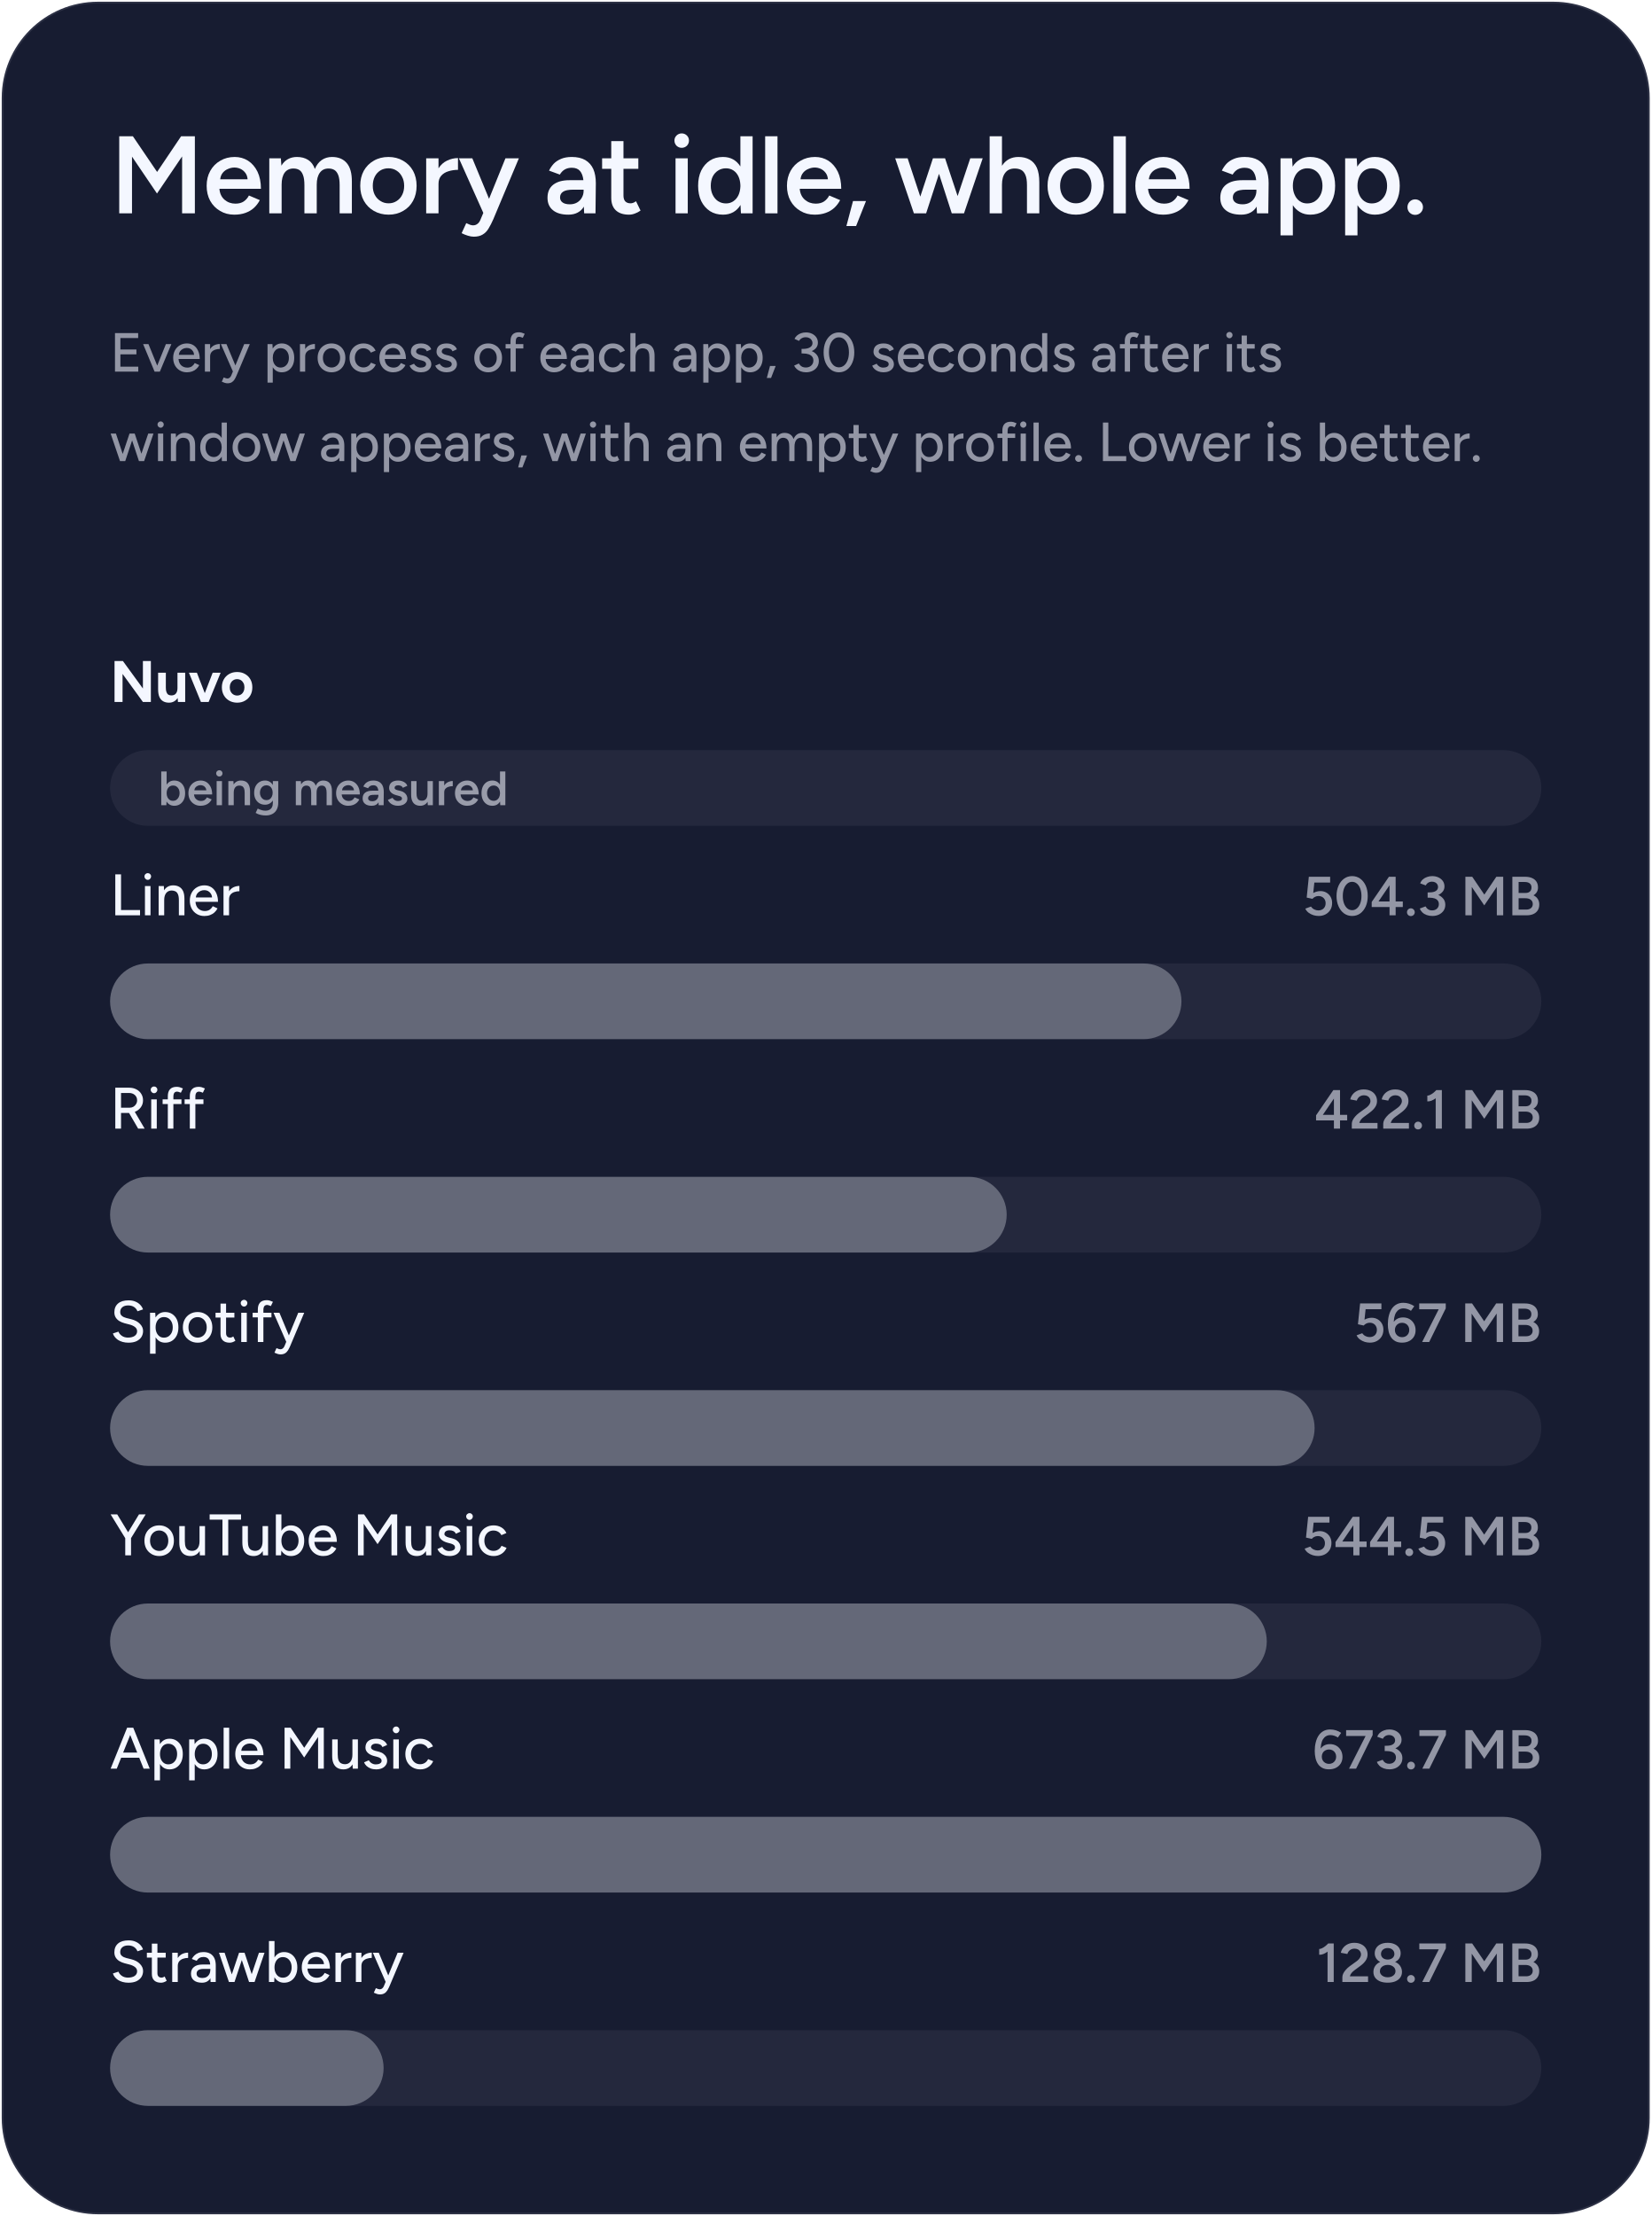
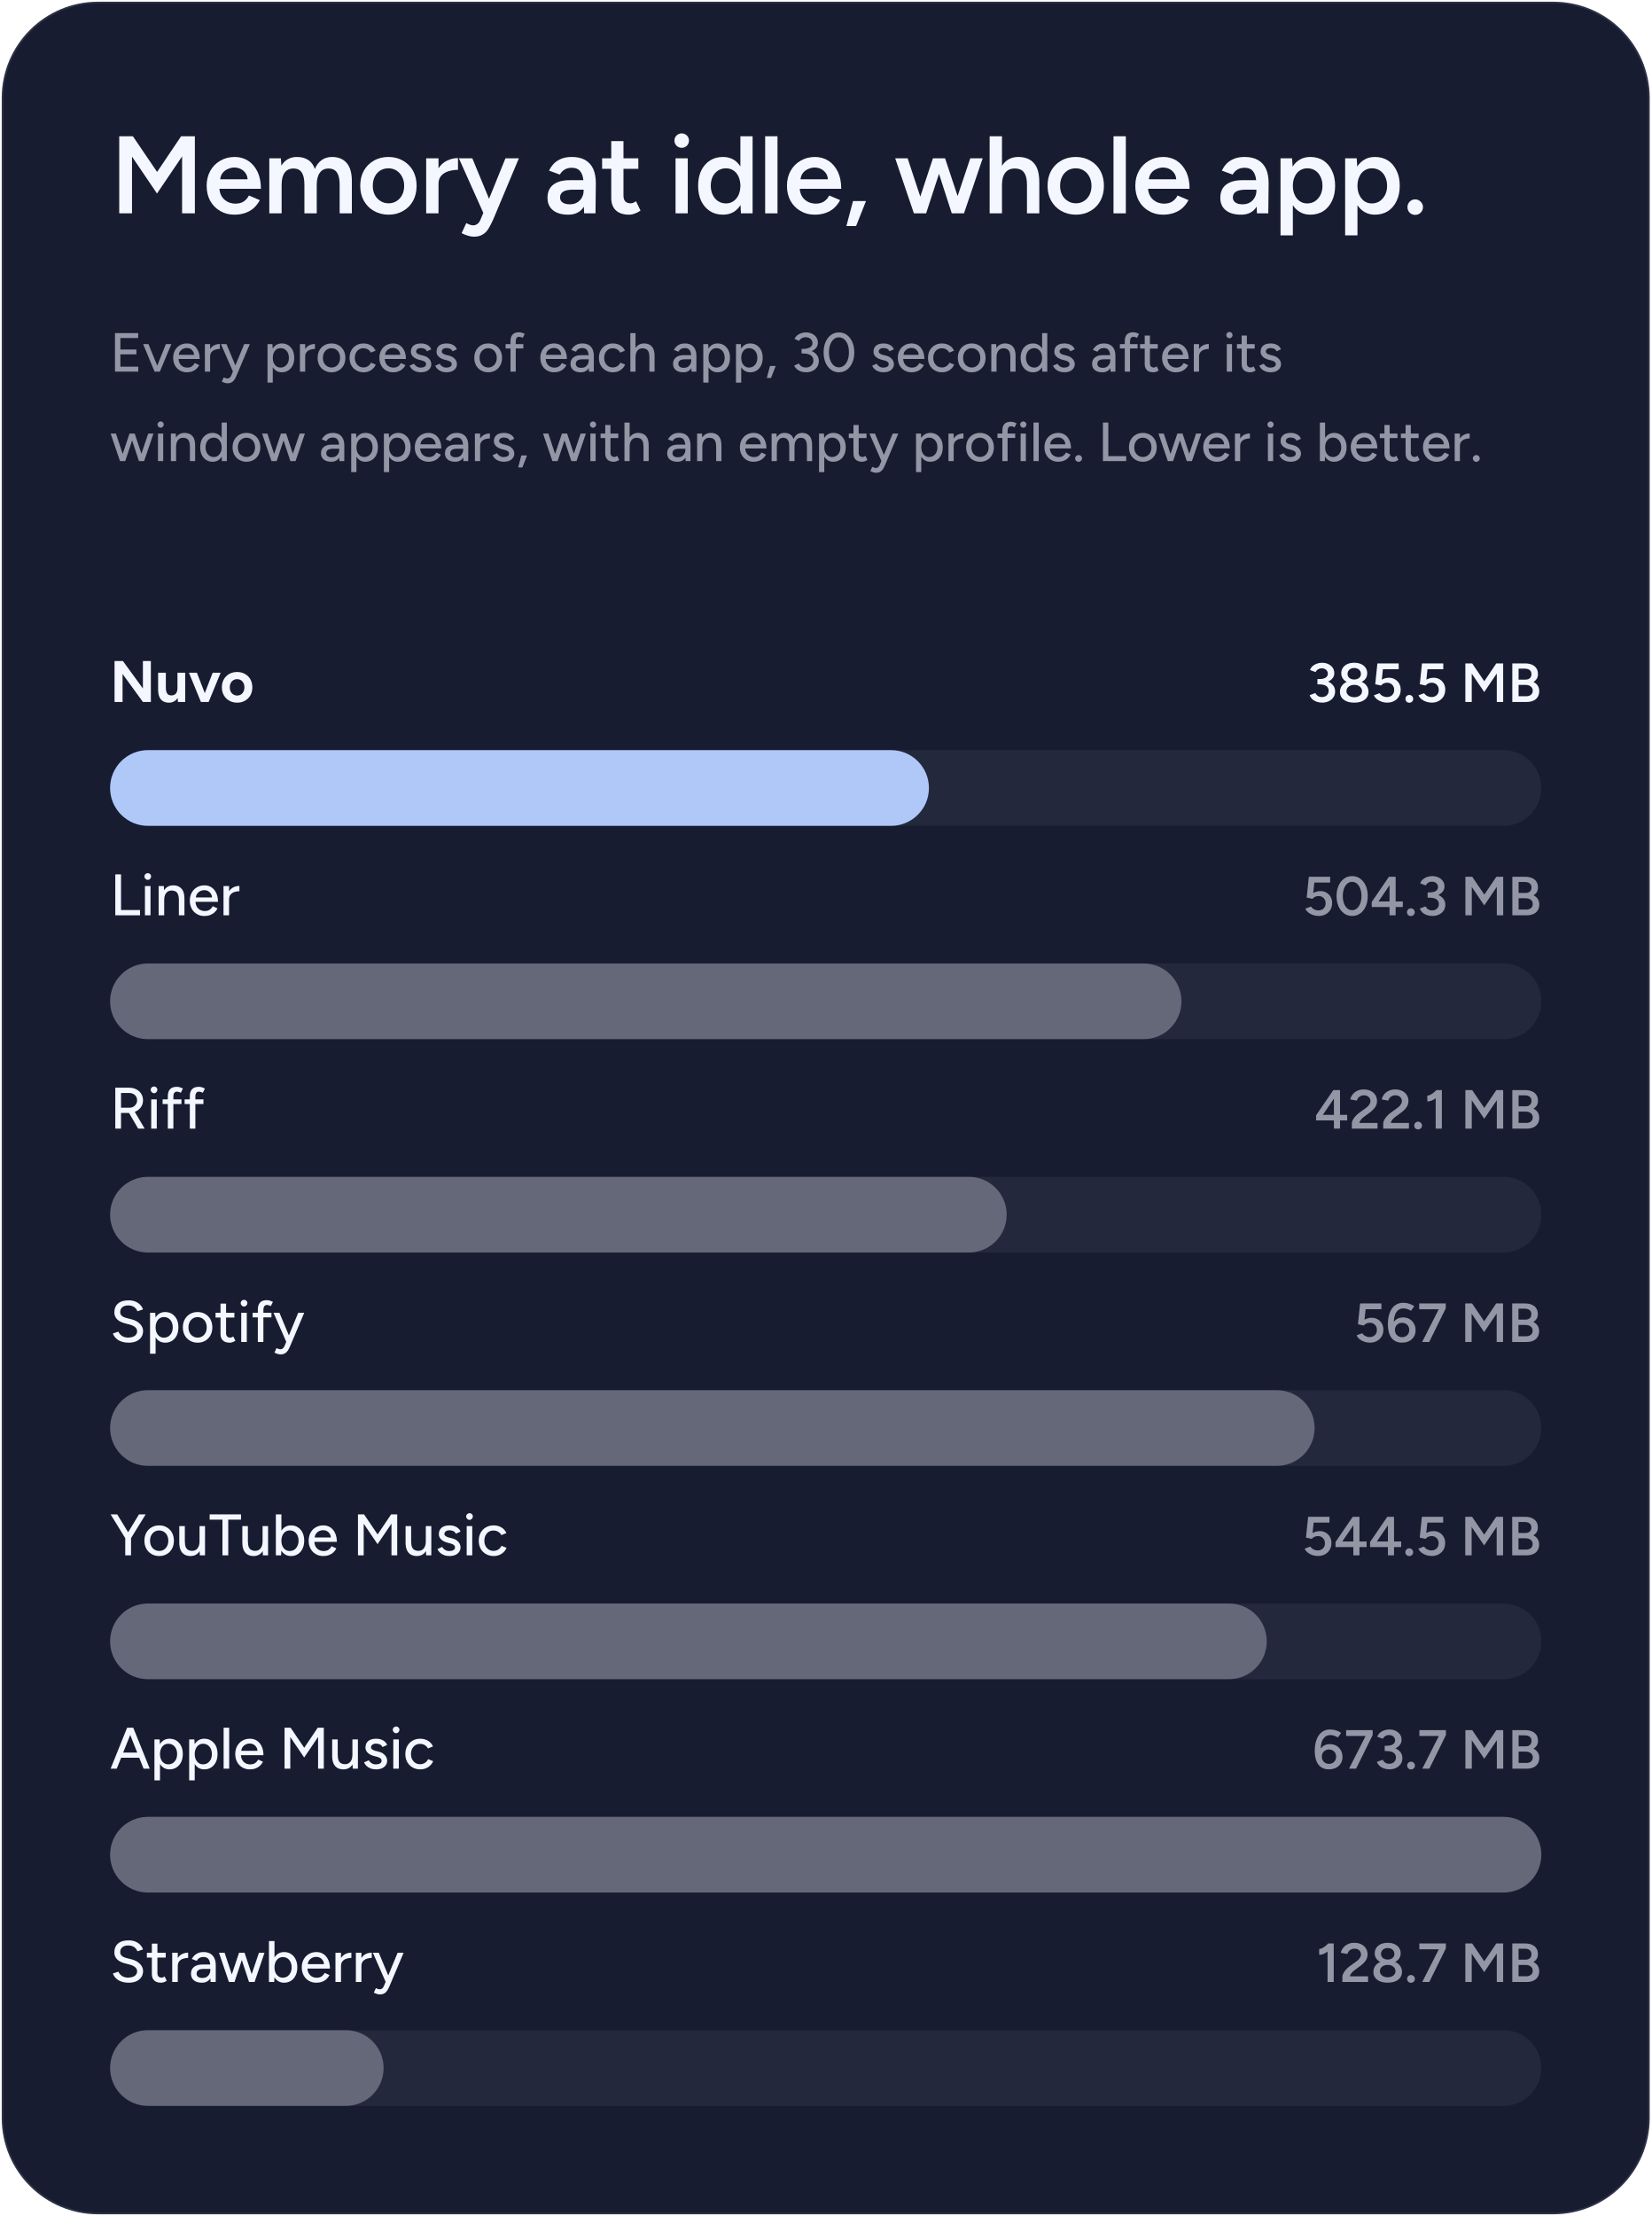
<svg xmlns="http://www.w3.org/2000/svg" width="480" height="644" viewBox="0 0 480 644" role="img" aria-label="Memory at idle, whole app.">
  <defs>
    <path id="g500-2c" d="M37 115 95 -103H198L114 115Z" />
    <path id="g500-2e" d="M109 14Q84 14 66 -4Q47 -22 47 -48Q47 -74 66 -92Q84 -110 109 -110Q135 -110 154 -92Q172 -74 172 -48Q172 -22 154 -4Q135 14 109 14Z" />
    <path id="g500-30" d="M321 12Q240 12 177 -34Q114 -81 78 -162Q43 -244 43 -350Q43 -456 78 -538Q114 -619 176 -666Q239 -712 321 -712Q403 -712 466 -666Q528 -619 564 -538Q600 -456 600 -350Q600 -244 564 -162Q529 -81 466 -34Q403 12 321 12ZM321 -78Q374 -78 416 -113Q457 -148 480 -209Q503 -270 503 -350Q503 -430 480 -492Q457 -553 416 -588Q374 -623 321 -623Q268 -623 227 -588Q186 -553 163 -492Q140 -430 140 -350Q140 -270 163 -208Q186 -147 227 -112Q268 -78 321 -78Z" />
    <path id="g500-33" d="M272 12Q218 12 174 -4Q130 -20 100 -48Q70 -76 54 -109L139 -148Q149 -134 164 -116Q179 -99 204 -87Q229 -75 266 -75Q329 -75 366 -111Q404 -147 404 -202Q404 -243 382 -272Q360 -300 318 -315Q275 -330 214 -330H189V-413H214Q296 -413 342 -441Q388 -469 388 -520Q388 -549 372 -572Q357 -596 330 -610Q302 -625 264 -625Q240 -625 218 -618Q195 -610 176 -596Q157 -581 143 -558L61 -595Q78 -632 109 -658Q140 -684 181 -698Q222 -712 268 -712Q331 -712 380 -688Q429 -664 458 -622Q486 -580 486 -527Q486 -473 456 -434Q426 -396 374 -373Q434 -347 468 -302Q503 -257 503 -193Q503 -131 472 -84Q440 -38 388 -13Q335 12 272 12Z" />
    <path id="g500-41" d="M9 0 291 -700H396L678 0H573L498 -187H189L114 0ZM223 -275H464L344 -576Z" />
    <path id="g500-45" d="M89 0V-700H510V-610H187V-402H478V-314H187V-90H512V0Z" />
    <path id="g500-4c" d="M89 0V-700H187V-90H512V0Z" />
    <path id="g500-4d" d="M89 0V-700H193L425 -357L656 -700H760V0H662V-542L424 -191L187 -541V0Z" />
    <path id="g500-52" d="M89 0V-700H325Q395 -700 448 -672Q502 -645 532 -596Q563 -548 563 -484Q563 -415 524 -363Q485 -311 422 -287L591 0H480L324 -268Q318 -268 311 -268Q304 -268 297 -268H187V0ZM187 -358H334Q370 -358 398 -374Q427 -391 444 -420Q462 -448 462 -484Q462 -540 423 -575Q384 -610 322 -610H187Z" />
    <path id="g500-53" d="M315 12Q259 12 214 -1Q168 -14 134 -36Q101 -59 79 -87Q57 -115 48 -146L143 -177Q158 -136 200 -106Q242 -76 303 -75Q377 -75 420 -104Q462 -134 462 -183Q462 -228 425 -256Q388 -285 327 -300L246 -321Q198 -334 158 -358Q119 -382 96 -419Q73 -456 73 -508Q73 -604 136 -658Q198 -712 316 -712Q384 -712 434 -690Q484 -669 516 -634Q549 -599 563 -557L468 -525Q451 -570 410 -598Q369 -625 309 -625Q246 -625 210 -595Q173 -565 173 -513Q173 -469 202 -446Q230 -422 278 -410L359 -390Q457 -366 510 -310Q564 -255 564 -189Q564 -132 536 -86Q507 -41 452 -14Q396 12 315 12Z" />
    <path id="g500-54" d="M231 0V-610H12V-700H549V-610H330V0Z" />
    <path id="g500-59" d="M259 0V-293L9 -700H122L308 -394L494 -700H608L358 -294V0Z" />
    <path id="g500-61" d="M226 12Q137 12 88 -28Q38 -69 38 -141Q38 -218 90 -258Q141 -299 233 -299H367Q361 -363 334 -396Q306 -428 251 -428Q212 -428 184 -412Q155 -396 136 -362L52 -394Q70 -428 97 -454Q124 -481 162 -496Q200 -512 251 -512Q322 -512 369 -484Q416 -456 440 -403Q463 -350 462 -272L461 0H373L370 -64Q348 -28 312 -8Q276 12 226 12ZM234 -69Q275 -69 305 -86Q335 -104 352 -136Q369 -167 369 -208V-224H259Q190 -224 162 -202Q134 -181 134 -143Q134 -108 160 -88Q187 -69 234 -69Z" />
    <path id="g500-62" d="M325 12Q271 12 229 -12Q187 -37 160 -81L156 0H66V-700H161V-420Q188 -464 230 -488Q271 -512 325 -512Q392 -512 443 -479Q494 -446 522 -388Q551 -329 551 -250Q551 -172 522 -113Q494 -54 443 -21Q392 12 325 12ZM302 -74Q347 -74 381 -96Q415 -119 434 -158Q454 -198 454 -250Q454 -302 435 -342Q416 -381 382 -404Q348 -426 303 -426Q262 -426 230 -404Q197 -381 179 -341Q161 -301 161 -250Q161 -198 179 -158Q197 -119 229 -96Q261 -74 302 -74Z" />
    <path id="g500-63" d="M294 12Q219 12 161 -22Q103 -55 70 -114Q38 -173 38 -250Q38 -327 70 -386Q103 -445 160 -478Q218 -512 292 -512Q365 -512 424 -478Q482 -444 511 -381L425 -345Q406 -382 370 -403Q335 -424 289 -424Q244 -424 209 -402Q174 -380 154 -340Q134 -301 134 -250Q134 -199 154 -160Q174 -121 210 -98Q246 -76 291 -76Q337 -76 373 -100Q409 -123 427 -163L514 -128Q485 -62 426 -25Q368 12 294 12Z" />
    <path id="g500-64" d="M264 12Q196 12 146 -21Q95 -54 66 -113Q38 -172 38 -250Q38 -329 66 -388Q95 -446 146 -479Q196 -512 264 -512Q317 -512 359 -488Q401 -464 428 -420V-700H522V0H432L429 -81Q402 -37 360 -12Q318 12 264 12ZM286 -74Q327 -74 358 -96Q390 -118 408 -156Q427 -195 428 -245V-255Q427 -305 408 -344Q390 -382 358 -404Q327 -426 285 -426Q241 -426 207 -404Q173 -381 154 -342Q135 -302 135 -250Q135 -198 154 -158Q174 -119 208 -96Q242 -74 286 -74Z" />
    <path id="g500-65" d="M287 12Q214 12 158 -22Q102 -55 70 -114Q38 -173 38 -250Q38 -327 70 -386Q102 -445 158 -478Q215 -512 288 -512Q357 -512 409 -478Q461 -443 490 -380Q520 -316 520 -230H135Q140 -156 184 -114Q229 -73 294 -73Q344 -73 378 -96Q411 -120 430 -156L512 -118Q492 -79 460 -50Q428 -20 384 -4Q341 12 287 12ZM141 -305H418Q415 -345 396 -372Q378 -400 350 -415Q321 -430 286 -430Q252 -430 220 -416Q188 -401 166 -373Q145 -345 141 -305Z" />
    <path id="g500-66" d="M116 0V-421H27V-500H116V-555Q116 -634 154 -674Q192 -715 269 -715Q292 -715 319 -708Q346 -700 374 -687L339 -614Q318 -624 302 -628Q287 -633 276 -633Q243 -633 227 -612Q211 -590 211 -545V-500H349V-421H211V0Z" />
    <path id="g500-68" d="M67 0V-700H161V-429Q186 -469 225 -490Q264 -512 315 -512Q374 -512 417 -488Q460 -464 484 -414Q508 -363 507 -281V0H413V-256Q413 -324 397 -360Q381 -395 354 -409Q326 -423 291 -424Q229 -424 195 -381Q161 -338 161 -260V0Z" />
    <path id="g500-69" d="M72 0V-500H167V0ZM120 -606Q97 -606 80 -624Q63 -641 63 -664Q63 -688 80 -704Q97 -721 120 -721Q144 -721 160 -704Q177 -688 177 -664Q177 -641 160 -624Q144 -606 120 -606Z" />
    <path id="g500-6c" d="M66 0V-700H161V0Z" />
    <path id="g500-6d" d="M66 0V-500H155L159 -431Q183 -471 219 -492Q255 -512 302 -512Q362 -512 404 -484Q446 -457 465 -401Q487 -455 527 -484Q567 -512 622 -512Q707 -512 755 -456Q803 -401 802 -286V0H708V-256Q708 -324 694 -360Q679 -395 655 -409Q631 -423 599 -424Q543 -424 512 -381Q482 -338 482 -260V0H387V-256Q387 -324 373 -360Q359 -395 334 -409Q310 -423 278 -424Q222 -424 192 -381Q161 -338 161 -260V0Z" />
    <path id="g500-6e" d="M66 0V-500H155L159 -427Q184 -468 224 -490Q263 -512 314 -512Q373 -512 416 -488Q460 -464 484 -414Q507 -363 507 -281V0H412V-256Q412 -324 396 -360Q381 -395 354 -409Q326 -423 290 -424Q229 -424 195 -381Q161 -338 161 -260V0Z" />
    <path id="g500-6f" d="M292 12Q217 12 160 -22Q103 -55 70 -114Q38 -173 38 -250Q38 -327 70 -386Q102 -445 159 -478Q216 -512 290 -512Q364 -512 421 -478Q478 -445 510 -386Q542 -327 542 -250Q542 -173 510 -114Q478 -55 422 -22Q365 12 292 12ZM292 -75Q337 -75 372 -98Q407 -120 426 -159Q446 -198 446 -250Q446 -302 426 -341Q407 -380 371 -402Q335 -425 290 -425Q244 -425 209 -402Q174 -380 154 -341Q134 -302 134 -250Q134 -198 154 -159Q174 -120 210 -98Q246 -75 292 -75Z" />
    <path id="g500-70" d="M71 200V-500H160L165 -419Q192 -463 234 -488Q276 -512 330 -512Q397 -512 448 -479Q499 -446 528 -388Q556 -329 556 -250Q556 -172 528 -113Q499 -54 448 -21Q397 12 330 12Q276 12 234 -12Q193 -37 166 -80V200ZM307 -74Q352 -74 386 -96Q420 -119 440 -158Q459 -198 459 -250Q459 -302 440 -342Q421 -381 387 -404Q353 -426 308 -426Q267 -426 234 -404Q202 -381 184 -341Q166 -301 166 -250Q166 -198 184 -158Q202 -119 234 -96Q266 -74 307 -74Z" />
    <path id="g500-72" d="M66 0V-500H161V-410Q191 -457 238 -480Q286 -502 338 -502V-412Q293 -412 252 -398Q212 -385 186 -354Q161 -324 161 -272V0Z" />
    <path id="g500-73" d="M245 12Q192 12 150 -4Q109 -20 80 -47Q52 -74 38 -108L120 -144Q136 -113 168 -93Q200 -73 239 -73Q282 -73 310 -89Q338 -105 338 -134Q338 -162 317 -178Q296 -194 256 -204L209 -216Q139 -235 100 -273Q62 -311 62 -359Q62 -432 109 -472Q156 -512 248 -512Q293 -512 330 -499Q368 -486 394 -462Q421 -438 432 -405L352 -369Q340 -399 311 -414Q282 -428 243 -428Q203 -428 180 -410Q157 -393 157 -362Q157 -345 176 -330Q196 -314 234 -304L288 -291Q337 -279 369 -254Q401 -230 417 -200Q433 -169 433 -136Q433 -91 408 -58Q384 -24 342 -6Q299 12 245 12Z" />
    <path id="g500-74" d="M259 12Q184 12 143 -26Q102 -65 102 -137V-418H17V-500H102V-656H197V-500H339V-418H197V-151Q197 -114 216 -94Q234 -75 269 -75Q279 -75 291 -79Q303 -83 320 -95L356 -21Q330 -4 306 4Q283 12 259 12Z" />
    <path id="g500-75" d="M246 12Q188 12 145 -12Q102 -36 78 -87Q54 -138 54 -219V-500H149V-244Q149 -177 164 -141Q180 -105 208 -91Q236 -77 271 -76Q332 -76 366 -119Q400 -162 400 -240V-500H494V0H406L402 -73Q377 -32 338 -10Q298 12 246 12Z" />
    <path id="g500-76" d="M217 0 9 -500H106L265 -109L423 -500H522L313 0Z" />
    <path id="g500-77" d="M180 0 10 -500H106L229 -130L353 -500H447L569 -134L693 -500H788L618 0H524L400 -376L275 0Z" />
    <path id="g500-79" d="M127 212Q105 212 78 204Q52 196 24 183L59 105Q81 115 98 120Q114 125 124 125Q149 125 166 111Q184 97 195 72L226 -3L8 -500H109L271 -112L431 -500H533L296 62Q277 108 256 142Q235 176 204 194Q174 212 127 212Z" />
    <path id="g600-2c" d="M33 115 93 -112H211L121 115Z" />
    <path id="g600-2e" d="M116 14Q87 14 66 -6Q46 -27 46 -56Q46 -85 66 -106Q87 -127 116 -127Q145 -127 166 -106Q187 -85 187 -56Q187 -27 166 -6Q145 14 116 14Z" />
    <path id="g600-30" d="M322 12Q240 12 176 -34Q112 -81 76 -162Q39 -244 39 -350Q39 -456 76 -538Q112 -619 176 -666Q239 -712 322 -712Q405 -712 469 -666Q533 -619 570 -538Q606 -456 606 -350Q606 -244 570 -162Q533 -81 470 -34Q406 12 322 12ZM323 -93Q372 -93 410 -126Q449 -159 470 -217Q492 -275 492 -350Q492 -425 470 -484Q449 -542 410 -575Q372 -608 322 -608Q272 -608 234 -575Q196 -542 174 -484Q153 -426 153 -350Q153 -275 174 -217Q196 -159 234 -126Q273 -93 323 -93Z" />
    <path id="g600-31" d="M204 0V-552Q168 -525 130 -509Q91 -493 52 -495V-600Q75 -599 104 -614Q134 -628 164 -652Q193 -676 215 -700H316V0Z" />
    <path id="g600-32" d="M54 0V-89Q54 -120 70 -154Q86 -187 116 -221Q145 -255 185 -285L307 -373Q330 -389 350 -410Q369 -431 381 -454Q393 -478 393 -501Q393 -530 378 -554Q364 -578 338 -592Q311 -606 273 -606Q239 -606 212 -592Q186 -579 169 -557Q152 -535 145 -509L26 -531Q36 -579 68 -620Q101 -662 152 -687Q204 -712 270 -712Q344 -712 398 -685Q453 -658 482 -610Q512 -563 512 -502Q512 -440 478 -390Q445 -341 385 -296L273 -213Q240 -189 219 -162Q198 -134 190 -103H521V0Z" />
    <path id="g600-33" d="M276 12Q219 12 172 -5Q125 -22 93 -53Q61 -84 47 -123L151 -162Q159 -148 173 -131Q187 -114 210 -102Q233 -89 269 -89Q326 -89 360 -122Q393 -154 393 -204Q393 -240 374 -266Q356 -292 318 -306Q279 -320 221 -320H189V-416H221Q298 -416 338 -442Q378 -468 378 -515Q378 -542 364 -564Q351 -585 326 -598Q301 -611 267 -611Q245 -611 224 -604Q203 -597 185 -582Q167 -567 155 -543L54 -580Q69 -622 102 -652Q135 -681 179 -696Q223 -712 271 -712Q335 -712 386 -688Q436 -664 466 -622Q495 -579 495 -524Q495 -470 464 -432Q434 -393 383 -370Q441 -343 476 -298Q510 -254 510 -192Q510 -129 478 -83Q445 -37 392 -12Q339 12 276 12Z" />
    <path id="g600-34" d="M357 0V-150H33V-242L346 -700H468V-251H598V-150H468V0ZM156 -251H357V-546Z" />
    <path id="g600-35" d="M292 12Q246 12 198 -2Q151 -17 111 -46Q71 -76 50 -121L153 -159Q179 -122 214 -106Q249 -89 286 -89Q345 -89 382 -124Q419 -160 419 -219Q419 -276 383 -313Q347 -350 289 -350Q255 -350 226 -335Q196 -320 180 -299L75 -322L114 -700H501V-595H214L194 -405Q221 -421 254 -430Q288 -440 325 -440Q385 -440 433 -412Q481 -384 509 -336Q537 -287 537 -224Q537 -154 506 -101Q474 -48 419 -18Q364 12 292 12Z" />
    <path id="g600-36" d="M298 12Q227 12 178 -14Q128 -41 98 -86Q68 -132 54 -192Q40 -253 40 -322Q40 -406 58 -477Q75 -548 110 -601Q145 -654 198 -683Q250 -712 320 -712Q374 -712 426 -696Q479 -679 520 -650L460 -566Q429 -588 392 -599Q356 -610 325 -610Q238 -610 190 -535Q143 -460 147 -302L123 -320Q146 -377 196 -412Q246 -446 315 -446Q382 -446 434 -416Q486 -385 515 -332Q544 -280 544 -213Q544 -148 514 -97Q483 -46 428 -17Q372 12 298 12ZM299 -87Q336 -87 366 -104Q395 -121 412 -150Q429 -180 429 -218Q429 -256 412 -286Q395 -316 366 -332Q336 -349 299 -349Q261 -349 232 -332Q202 -316 185 -286Q168 -256 168 -218Q168 -180 185 -150Q202 -121 232 -104Q261 -87 299 -87Z" />
    <path id="g600-37" d="M89 0 390 -594H36V-700H518V-611L217 0Z" />
    <path id="g600-38" d="M306 12Q225 12 167 -12Q109 -37 78 -80Q47 -124 47 -182Q47 -245 80 -292Q112 -339 171 -365Q124 -388 98 -428Q71 -469 71 -522Q71 -578 100 -621Q128 -664 181 -688Q234 -712 306 -712Q378 -712 431 -688Q484 -664 513 -621Q542 -578 542 -522Q542 -469 516 -428Q489 -388 441 -365Q500 -340 533 -292Q566 -244 566 -182Q566 -124 534 -80Q503 -37 445 -12Q387 12 306 12ZM306 -86Q368 -86 408 -117Q448 -148 448 -196Q448 -247 408 -279Q368 -311 306 -311Q265 -311 233 -296Q201 -282 183 -256Q165 -230 165 -196Q165 -164 184 -139Q202 -114 234 -100Q265 -86 306 -86ZM306 -408Q359 -408 394 -436Q428 -465 428 -509Q428 -557 394 -587Q359 -617 306 -617Q253 -617 219 -587Q185 -557 185 -509Q185 -465 219 -436Q253 -408 306 -408Z" />
    <path id="g600-42" d="M83 0V-700H314Q386 -700 438 -678Q491 -656 520 -612Q549 -569 549 -504Q549 -459 528 -423Q506 -387 467 -363Q518 -338 545 -296Q572 -254 572 -196Q572 -134 544 -90Q516 -46 465 -23Q414 0 344 0ZM197 -104H335Q390 -104 422 -131Q454 -158 454 -204Q454 -254 418 -282Q383 -310 319 -310H197ZM197 -406H324Q374 -406 402 -432Q431 -459 431 -506Q431 -554 398 -580Q366 -605 308 -605H197Z" />
    <path id="g600-4d" d="M83 0V-700H207L427 -376L645 -700H770V0H654V-517L426 -180L199 -515V0Z" />
    <path id="g600-61" d="M223 12Q133 12 84 -28Q34 -68 34 -141Q34 -219 86 -260Q139 -301 233 -301H360Q354 -356 329 -385Q304 -414 255 -414Q219 -414 192 -399Q165 -384 146 -352L48 -388Q64 -421 90 -450Q117 -478 158 -495Q198 -512 255 -512Q328 -512 377 -484Q426 -455 450 -402Q473 -349 473 -274L470 0H367L364 -61Q344 -26 308 -7Q273 12 223 12ZM237 -82Q274 -82 302 -98Q331 -115 346 -143Q362 -171 362 -205V-215H269Q202 -215 175 -196Q148 -178 148 -144Q148 -115 172 -98Q195 -82 237 -82Z" />
-     <path id="g600-62" d="M332 12Q279 12 239 -11Q199 -34 172 -76L168 0H62V-700H174V-426Q200 -467 240 -490Q280 -512 332 -512Q400 -512 450 -480Q501 -447 530 -388Q558 -330 558 -250Q558 -171 530 -112Q501 -53 450 -20Q400 12 332 12ZM304 -90Q344 -90 375 -110Q406 -131 424 -167Q443 -203 443 -250Q443 -297 426 -333Q408 -369 377 -389Q346 -409 305 -409Q267 -409 237 -389Q207 -369 190 -333Q174 -297 174 -250Q174 -203 190 -167Q207 -131 236 -110Q266 -90 304 -90Z" />
    <path id="g600-64" d="M260 12Q192 12 142 -20Q91 -53 62 -112Q34 -171 34 -250Q34 -330 62 -388Q91 -447 142 -480Q192 -512 260 -512Q312 -512 352 -490Q392 -467 418 -426V-700H529V0H423L419 -76Q394 -34 354 -11Q313 12 260 12ZM288 -90Q325 -90 354 -110Q383 -129 400 -164Q416 -198 418 -243V-257Q416 -302 400 -336Q383 -371 354 -390Q325 -409 287 -409Q247 -409 216 -389Q184 -369 166 -333Q149 -297 149 -250Q149 -203 167 -167Q185 -131 216 -110Q248 -90 288 -90Z" />
    <path id="g600-65" d="M285 12Q212 12 156 -22Q99 -55 66 -114Q34 -173 34 -250Q34 -327 67 -386Q100 -445 158 -478Q215 -512 289 -512Q356 -512 410 -478Q464 -443 496 -378Q527 -313 527 -223H150Q155 -160 196 -124Q238 -88 295 -88Q341 -88 371 -108Q401 -129 418 -162L517 -120Q496 -80 464 -50Q431 -20 386 -4Q342 12 285 12ZM157 -309H406Q403 -345 385 -368Q367 -392 341 -404Q315 -416 286 -416Q258 -416 230 -404Q201 -393 181 -369Q161 -345 157 -309Z" />
-     <path id="g600-67" d="M277 213Q224 213 182 204Q139 195 110 183Q81 171 65 160L108 70Q122 77 146 88Q169 98 201 106Q233 114 273 114Q316 114 350 96Q384 79 403 43Q422 7 422 -49V-99Q396 -57 354 -34Q313 -10 260 -10Q192 -10 142 -41Q91 -72 62 -128Q34 -183 34 -256Q34 -334 62 -391Q91 -448 142 -480Q192 -512 260 -512Q313 -512 354 -488Q396 -464 422 -419V-500H534V-52Q534 33 502 92Q470 152 412 182Q354 213 277 213ZM291 -105Q329 -105 358 -125Q386 -145 402 -180Q418 -214 418 -259Q418 -305 402 -340Q386 -374 357 -394Q328 -413 290 -413Q250 -413 220 -394Q189 -374 172 -340Q154 -305 154 -259Q154 -214 172 -180Q189 -145 220 -125Q251 -105 291 -105Z" />
    <path id="g600-68" d="M63 0V-700H175V-432Q200 -471 238 -492Q276 -512 324 -512Q383 -512 426 -488Q469 -464 492 -414Q514 -363 514 -282V0H402V-256Q402 -316 388 -348Q374 -381 350 -394Q325 -407 293 -407Q236 -408 206 -370Q175 -332 175 -261V0Z" />
    <path id="g600-69" d="M69 0V-500H180V0ZM125 -595Q98 -595 78 -614Q59 -634 59 -661Q59 -688 78 -707Q98 -726 125 -726Q152 -726 172 -707Q191 -688 191 -661Q191 -634 172 -614Q152 -595 125 -595Z" />
    <path id="g600-6c" d="M62 0V-700H174V0Z" />
    <path id="g600-6d" d="M62 0V-500H167L172 -433Q195 -472 231 -492Q267 -512 313 -512Q373 -512 415 -485Q457 -458 476 -403Q498 -456 538 -484Q578 -512 632 -512Q719 -512 766 -456Q813 -401 812 -286V0H701V-256Q701 -316 688 -348Q675 -381 653 -394Q631 -407 602 -407Q550 -408 522 -370Q493 -332 493 -261V0H381V-256Q381 -316 368 -348Q356 -381 334 -394Q312 -407 283 -407Q231 -408 202 -370Q174 -332 174 -261V0Z" />
-     <path id="g600-6e" d="M62 0V-500H167L172 -429Q196 -469 234 -490Q273 -512 323 -512Q383 -512 426 -488Q468 -464 490 -414Q513 -363 513 -282V0H401V-256Q401 -316 388 -348Q374 -381 350 -394Q325 -407 292 -407Q236 -408 205 -370Q174 -332 174 -261V0Z" />
    <path id="g600-6f" d="M292 12Q217 12 158 -22Q100 -55 67 -114Q34 -173 34 -250Q34 -327 66 -386Q99 -445 157 -478Q215 -512 290 -512Q365 -512 423 -478Q481 -445 514 -386Q546 -327 546 -250Q546 -173 514 -114Q482 -55 424 -22Q366 12 292 12ZM292 -91Q333 -91 365 -112Q397 -132 415 -168Q433 -203 433 -250Q433 -297 414 -332Q396 -368 364 -388Q332 -409 290 -409Q248 -409 216 -389Q184 -369 166 -333Q148 -297 148 -250Q148 -203 166 -168Q185 -132 218 -112Q250 -91 292 -91Z" />
    <path id="g600-70" d="M67 200V-500H172L177 -424Q203 -466 244 -489Q284 -512 337 -512Q405 -512 456 -480Q506 -447 534 -388Q563 -330 563 -250Q563 -171 534 -112Q506 -53 456 -20Q405 12 337 12Q285 12 245 -11Q205 -34 179 -74V200ZM309 -90Q349 -90 380 -110Q411 -131 430 -167Q448 -203 448 -250Q448 -297 430 -333Q413 -369 382 -389Q351 -409 310 -409Q272 -409 242 -389Q212 -369 196 -333Q179 -297 179 -250Q179 -203 196 -167Q212 -131 242 -110Q271 -90 309 -90Z" />
    <path id="g600-72" d="M62 0V-500H174V-409Q204 -456 252 -479Q300 -502 351 -502V-395Q305 -395 264 -382Q224 -370 199 -342Q174 -314 174 -268V0Z" />
-     <path id="g600-73" d="M244 12Q194 12 152 -3Q110 -18 80 -46Q50 -73 34 -110L131 -153Q146 -125 176 -106Q205 -87 241 -87Q280 -87 304 -100Q327 -114 327 -138Q327 -161 309 -174Q291 -186 258 -194L211 -207Q140 -225 100 -264Q60 -304 60 -355Q60 -430 108 -471Q157 -512 248 -512Q294 -512 332 -498Q371 -485 399 -460Q427 -436 438 -403L345 -361Q335 -386 307 -400Q279 -413 245 -413Q211 -413 192 -398Q173 -384 173 -358Q173 -343 190 -330Q207 -318 239 -310L298 -296Q347 -284 378 -258Q409 -233 424 -202Q439 -170 439 -138Q439 -93 414 -59Q388 -25 344 -6Q300 12 244 12Z" />
    <path id="g600-74" d="M261 12Q182 12 140 -28Q99 -67 99 -141V-404H16V-500H99V-656H210V-500H345V-404H210V-162Q210 -127 226 -109Q243 -91 275 -91Q285 -91 297 -95Q309 -99 324 -110L365 -25Q339 -7 313 2Q287 12 261 12Z" />
-     <path id="g600-75" d="M241 12Q182 12 140 -12Q97 -36 74 -87Q51 -138 51 -218V-500H163V-244Q163 -185 177 -152Q191 -119 216 -106Q240 -93 272 -93Q329 -92 360 -130Q391 -168 391 -239V-500H502V0H397L392 -71Q368 -31 330 -10Q291 12 241 12Z" />
    <path id="g600-77" d="M180 0 10 -500H123L238 -152L353 -500H463L577 -157L692 -500H805L635 0H524L408 -359L291 0Z" />
    <path id="g600-79" d="M141 212Q117 212 88 203Q58 194 31 180L73 89Q92 98 108 104Q124 109 134 109Q158 109 174 96Q191 84 201 60L228 -4L6 -500H128L280 -132L429 -500H551L319 53Q298 101 276 137Q255 173 223 192Q191 212 141 212Z" />
    <path id="g700-4e" d="M76 0V-700H219L561 -230V-700H697V0H561L213 -479V0Z" />
    <path id="g700-6f" d="M292 12Q216 12 156 -22Q97 -55 64 -114Q30 -173 30 -250Q30 -327 63 -386Q96 -445 155 -478Q214 -512 290 -512Q367 -512 426 -478Q485 -445 518 -386Q551 -327 551 -250Q551 -173 518 -114Q485 -55 426 -22Q368 12 292 12ZM292 -110Q329 -110 357 -128Q385 -146 400 -178Q416 -209 416 -250Q416 -291 400 -322Q384 -354 356 -372Q327 -390 290 -390Q254 -390 226 -372Q197 -354 181 -322Q165 -291 165 -250Q165 -209 181 -178Q197 -146 226 -128Q255 -110 292 -110Z" />
    <path id="g700-75" d="M235 12Q175 12 134 -12Q92 -36 70 -86Q48 -137 48 -217V-500H180V-244Q180 -194 192 -166Q203 -137 224 -124Q246 -112 273 -112Q325 -111 352 -144Q379 -176 379 -238V-500H511V0H387L382 -68Q357 -30 320 -9Q282 12 235 12Z" />
    <path id="g700-76" d="M212 0 7 -500H143L278 -151L413 -500H549L344 0Z" />
  </defs>
  <rect x="0.5" y="0.5" width="479.0" height="643.0" rx="28.0" fill="#171c31" stroke="rgba(244, 247, 255, 0.1)" />
  <g transform="translate(32.0 62.0) scale(0.032)" fill="#f4f7ff">
    <use href="#g600-4d" x="0" />
    <use href="#g600-65" x="843" />
    <use href="#g600-6d" x="1384" />
    <use href="#g600-6f" x="2238" />
    <use href="#g600-72" x="2809" />
    <use href="#g600-79" x="3162" />
    <use href="#g600-61" x="3939" />
    <use href="#g600-74" x="4453" />
    <use href="#g600-69" x="5067" />
    <use href="#g600-64" x="5307" />
    <use href="#g600-6c" x="5888" />
    <use href="#g600-65" x="6114" />
    <use href="#g600-2c" x="6655" />
    <use href="#g600-77" x="7121" />
    <use href="#g600-68" x="7926" />
    <use href="#g600-6f" x="8481" />
    <use href="#g600-6c" x="9052" />
    <use href="#g600-65" x="9278" />
    <use href="#g600-61" x="10050" />
    <use href="#g600-70" x="10564" />
    <use href="#g600-70" x="11151" />
    <use href="#g600-2e" x="11738" />
  </g>
  <g transform="translate(32.0 108.0) scale(0.016)" fill="rgba(244, 247, 255, 0.56)">
    <use href="#g500-45" x="0" />
    <use href="#g500-76" x="591" />
    <use href="#g500-65" x="1108" />
    <use href="#g500-72" x="1656" />
    <use href="#g500-79" x="2005" />
    <use href="#g500-70" x="2789" />
    <use href="#g500-72" x="3383" />
    <use href="#g500-6f" x="3732" />
    <use href="#g500-63" x="4312" />
    <use href="#g500-65" x="4854" />
    <use href="#g500-73" x="5402" />
    <use href="#g500-73" x="5868" />
    <use href="#g500-6f" x="6578" />
    <use href="#g500-66" x="7158" />
    <use href="#g500-65" x="7778" />
    <use href="#g500-61" x="8326" />
    <use href="#g500-63" x="8842" />
    <use href="#g500-68" x="9384" />
    <use href="#g500-61" x="10189" />
    <use href="#g500-70" x="10705" />
    <use href="#g500-70" x="11299" />
    <use href="#g500-2c" x="11893" />
    <use href="#g500-33" x="12372" />
    <use href="#g500-30" x="12919" />
    <use href="#g500-73" x="13806" />
    <use href="#g500-65" x="14272" />
    <use href="#g500-63" x="14820" />
    <use href="#g500-6f" x="15362" />
    <use href="#g500-6e" x="15942" />
    <use href="#g500-64" x="16503" />
    <use href="#g500-73" x="17091" />
    <use href="#g500-61" x="17801" />
    <use href="#g500-66" x="18317" />
    <use href="#g500-74" x="18693" />
    <use href="#g500-65" x="19073" />
    <use href="#g500-72" x="19621" />
    <use href="#g500-69" x="20214" />
    <use href="#g500-74" x="20454" />
    <use href="#g500-73" x="20838" />
  </g>
  <g transform="translate(32.0 134.0) scale(0.016)" fill="rgba(244, 247, 255, 0.56)">
    <use href="#g500-77" x="0" />
    <use href="#g500-69" x="798" />
    <use href="#g500-6e" x="1038" />
    <use href="#g500-64" x="1599" />
    <use href="#g500-6f" x="2187" />
    <use href="#g500-77" x="2751" />
    <use href="#g500-61" x="3793" />
    <use href="#g500-70" x="4309" />
    <use href="#g500-70" x="4903" />
    <use href="#g500-65" x="5497" />
    <use href="#g500-61" x="6045" />
    <use href="#g500-72" x="6561" />
    <use href="#g500-73" x="6910" />
    <use href="#g500-2c" x="7376" />
    <use href="#g500-77" x="7855" />
    <use href="#g500-69" x="8653" />
    <use href="#g500-74" x="8893" />
    <use href="#g500-68" x="9277" />
    <use href="#g500-61" x="10082" />
    <use href="#g500-6e" x="10598" />
    <use href="#g500-65" x="11403" />
    <use href="#g500-6d" x="11951" />
    <use href="#g500-70" x="12808" />
    <use href="#g500-74" x="13402" />
    <use href="#g500-79" x="13786" />
    <use href="#g500-70" x="14570" />
    <use href="#g500-72" x="15164" />
    <use href="#g500-6f" x="15513" />
    <use href="#g500-66" x="16093" />
    <use href="#g500-69" x="16469" />
    <use href="#g500-6c" x="16709" />
    <use href="#g500-65" x="16936" />
    <use href="#g500-2e" x="17484" />
    <use href="#g500-4c" x="17947" />
    <use href="#g500-6f" x="18471" />
    <use href="#g500-77" x="19035" />
    <use href="#g500-65" x="19820" />
    <use href="#g500-72" x="20368" />
    <use href="#g500-69" x="20961" />
    <use href="#g500-73" x="21201" />
    <use href="#g500-62" x="21911" />
    <use href="#g500-65" x="22500" />
    <use href="#g500-74" x="23048" />
    <use href="#g500-74" x="23432" />
    <use href="#g500-65" x="23812" />
    <use href="#g500-72" x="24360" />
    <use href="#g500-2e" x="24709" />
  </g>
  <g transform="translate(32.0 204.0) scale(0.017)" fill="#f4f7ff">
    <use href="#g700-4e" x="0" />
    <use href="#g700-75" x="773" />
    <use href="#g700-76" x="1341" />
    <use href="#g700-6f" x="1881" />
  </g>
  <rect x="32.0" y="218.0" width="416.0" height="22.0" rx="11.0" fill="rgba(244, 247, 255, 0.06)" />
-   <g transform="translate(46.0 234.0) scale(0.014)" fill="rgba(244, 247, 255, 0.56)">
-     <use href="#g600-62" x="0" />
-     <use href="#g600-65" x="592" />
-     <use href="#g600-69" x="1143" />
-     <use href="#g600-6e" x="1393" />
-     <use href="#g600-67" x="1957" />
-     <use href="#g600-6d" x="2794" />
-     <use href="#g600-65" x="3658" />
-     <use href="#g600-61" x="4209" />
-     <use href="#g600-73" x="4733" />
-     <use href="#g600-75" x="5199" />
-     <use href="#g600-72" x="5763" />
-     <use href="#g600-65" x="6126" />
-     <use href="#g600-64" x="6677" />
+   <rect x="32.0" y="218.0" width="238.0" height="22.0" rx="11.0" fill="#afc8f7" fill-opacity="1" />
+   <g transform="translate(379.9 204.0) scale(0.016)" fill="#f4f7ff">
+     <use href="#g600-33" x="0" />
+     <use href="#g600-38" x="551" />
+     <use href="#g600-35" x="1164" />
+     <use href="#g600-2e" x="1742" />
+     <use href="#g600-35" x="1974" />
+     <use href="#g600-4d" x="2793" />
+     <use href="#g600-42" x="3646" />
  </g>
  <g transform="translate(32.0 266.0) scale(0.017)" fill="#f4f7ff">
    <use href="#g500-4c" x="0" />
    <use href="#g500-69" x="524" />
    <use href="#g500-6e" x="764" />
    <use href="#g500-65" x="1325" />
    <use href="#g500-72" x="1873" />
  </g>
  <rect x="32.0" y="280.0" width="416.0" height="22.0" rx="11.0" fill="rgba(244, 247, 255, 0.06)" />
  <rect x="32.0" y="280.0" width="311.4" height="22.0" rx="11.0" fill="rgba(244, 247, 255, 0.56)" fill-opacity="0.55" />
  <g transform="translate(378.6 266.0) scale(0.016)" fill="rgba(244, 247, 255, 0.56)">
    <use href="#g600-35" x="0" />
    <use href="#g600-30" x="578" />
    <use href="#g600-34" x="1223" />
    <use href="#g600-2e" x="1851" />
    <use href="#g600-33" x="2083" />
    <use href="#g600-4d" x="2875" />
    <use href="#g600-42" x="3728" />
  </g>
  <g transform="translate(32.0 328.0) scale(0.017)" fill="#f4f7ff">
    <use href="#g500-52" x="0" />
    <use href="#g500-69" x="631" />
    <use href="#g500-66" x="871" />
    <use href="#g500-66" x="1247" />
  </g>
  <rect x="32.0" y="342.0" width="416.0" height="22.0" rx="11.0" fill="rgba(244, 247, 255, 0.06)" />
  <rect x="32.0" y="342.0" width="260.6" height="22.0" rx="11.0" fill="rgba(244, 247, 255, 0.56)" fill-opacity="0.55" />
  <g transform="translate(382.0 328.0) scale(0.016)" fill="rgba(244, 247, 255, 0.56)">
    <use href="#g600-34" x="0" />
    <use href="#g600-32" x="628" />
    <use href="#g600-32" x="1199" />
    <use href="#g600-2e" x="1770" />
    <use href="#g600-31" x="2002" />
    <use href="#g600-4d" x="2662" />
    <use href="#g600-42" x="3515" />
  </g>
  <g transform="translate(32.0 390.0) scale(0.017)" fill="#f4f7ff">
    <use href="#g500-53" x="0" />
    <use href="#g500-70" x="612" />
    <use href="#g500-6f" x="1206" />
    <use href="#g500-74" x="1786" />
    <use href="#g500-69" x="2170" />
    <use href="#g500-66" x="2410" />
    <use href="#g500-79" x="2786" />
  </g>
  <rect x="32.0" y="404.0" width="416.0" height="22.0" rx="11.0" fill="rgba(244, 247, 255, 0.06)" />
  <rect x="32.0" y="404.0" width="350.1" height="22.0" rx="11.0" fill="rgba(244, 247, 255, 0.56)" fill-opacity="0.55" />
  <g transform="translate(393.5 390.0) scale(0.016)" fill="rgba(244, 247, 255, 0.56)">
    <use href="#g600-35" x="0" />
    <use href="#g600-36" x="578" />
    <use href="#g600-37" x="1152" />
    <use href="#g600-4d" x="1941" />
    <use href="#g600-42" x="2794" />
  </g>
  <g transform="translate(32.0 452.0) scale(0.017)" fill="#f4f7ff">
    <use href="#g500-59" x="0" />
    <use href="#g500-6f" x="549" />
    <use href="#g500-75" x="1129" />
    <use href="#g500-54" x="1690" />
    <use href="#g500-75" x="2207" />
    <use href="#g500-62" x="2768" />
    <use href="#g500-65" x="3357" />
    <use href="#g500-4d" x="4149" />
    <use href="#g500-75" x="4998" />
    <use href="#g500-73" x="5559" />
    <use href="#g500-69" x="6025" />
    <use href="#g500-63" x="6265" />
  </g>
  <rect x="32.0" y="466.0" width="416.0" height="22.0" rx="11.0" fill="rgba(244, 247, 255, 0.06)" />
  <rect x="32.0" y="466.0" width="336.2" height="22.0" rx="11.0" fill="rgba(244, 247, 255, 0.56)" fill-opacity="0.55" />
  <g transform="translate(378.4 452.0) scale(0.016)" fill="rgba(244, 247, 255, 0.56)">
    <use href="#g600-35" x="0" />
    <use href="#g600-34" x="578" />
    <use href="#g600-34" x="1206" />
    <use href="#g600-2e" x="1834" />
    <use href="#g600-35" x="2066" />
    <use href="#g600-4d" x="2885" />
    <use href="#g600-42" x="3738" />
  </g>
  <g transform="translate(32.0 514.0) scale(0.017)" fill="#f4f7ff">
    <use href="#g500-41" x="0" />
    <use href="#g500-70" x="687" />
    <use href="#g500-70" x="1281" />
    <use href="#g500-6c" x="1875" />
    <use href="#g500-65" x="2102" />
    <use href="#g500-4d" x="2894" />
    <use href="#g500-75" x="3743" />
    <use href="#g500-73" x="4304" />
    <use href="#g500-69" x="4770" />
    <use href="#g500-63" x="5010" />
  </g>
  <rect x="32.0" y="528.0" width="416.0" height="22.0" rx="11.0" fill="rgba(244, 247, 255, 0.06)" />
  <rect x="32.0" y="528.0" width="416.0" height="22.0" rx="11.0" fill="rgba(244, 247, 255, 0.56)" fill-opacity="0.55" />
  <g transform="translate(381.5 514.0) scale(0.016)" fill="rgba(244, 247, 255, 0.56)">
    <use href="#g600-36" x="0" />
    <use href="#g600-37" x="574" />
    <use href="#g600-33" x="1122" />
    <use href="#g600-2e" x="1673" />
    <use href="#g600-37" x="1905" />
    <use href="#g600-4d" x="2694" />
    <use href="#g600-42" x="3547" />
  </g>
  <g transform="translate(32.0 576.0) scale(0.017)" fill="#f4f7ff">
    <use href="#g500-53" x="0" />
    <use href="#g500-74" x="612" />
    <use href="#g500-72" x="996" />
    <use href="#g500-61" x="1345" />
    <use href="#g500-77" x="1852" />
    <use href="#g500-62" x="2650" />
    <use href="#g500-65" x="3239" />
    <use href="#g500-72" x="3787" />
    <use href="#g500-72" x="4136" />
    <use href="#g500-79" x="4485" />
  </g>
  <rect x="32.0" y="590.0" width="416.0" height="22.0" rx="11.0" fill="rgba(244, 247, 255, 0.06)" />
  <rect x="32.0" y="590.0" width="79.5" height="22.0" rx="11.0" fill="rgba(244, 247, 255, 0.56)" fill-opacity="0.55" />
  <g transform="translate(382.6 576.0) scale(0.016)" fill="rgba(244, 247, 255, 0.56)">
    <use href="#g600-31" x="0" />
    <use href="#g600-32" x="419" />
    <use href="#g600-38" x="990" />
    <use href="#g600-2e" x="1603" />
    <use href="#g600-37" x="1835" />
    <use href="#g600-4d" x="2624" />
    <use href="#g600-42" x="3477" />
  </g>
</svg>
